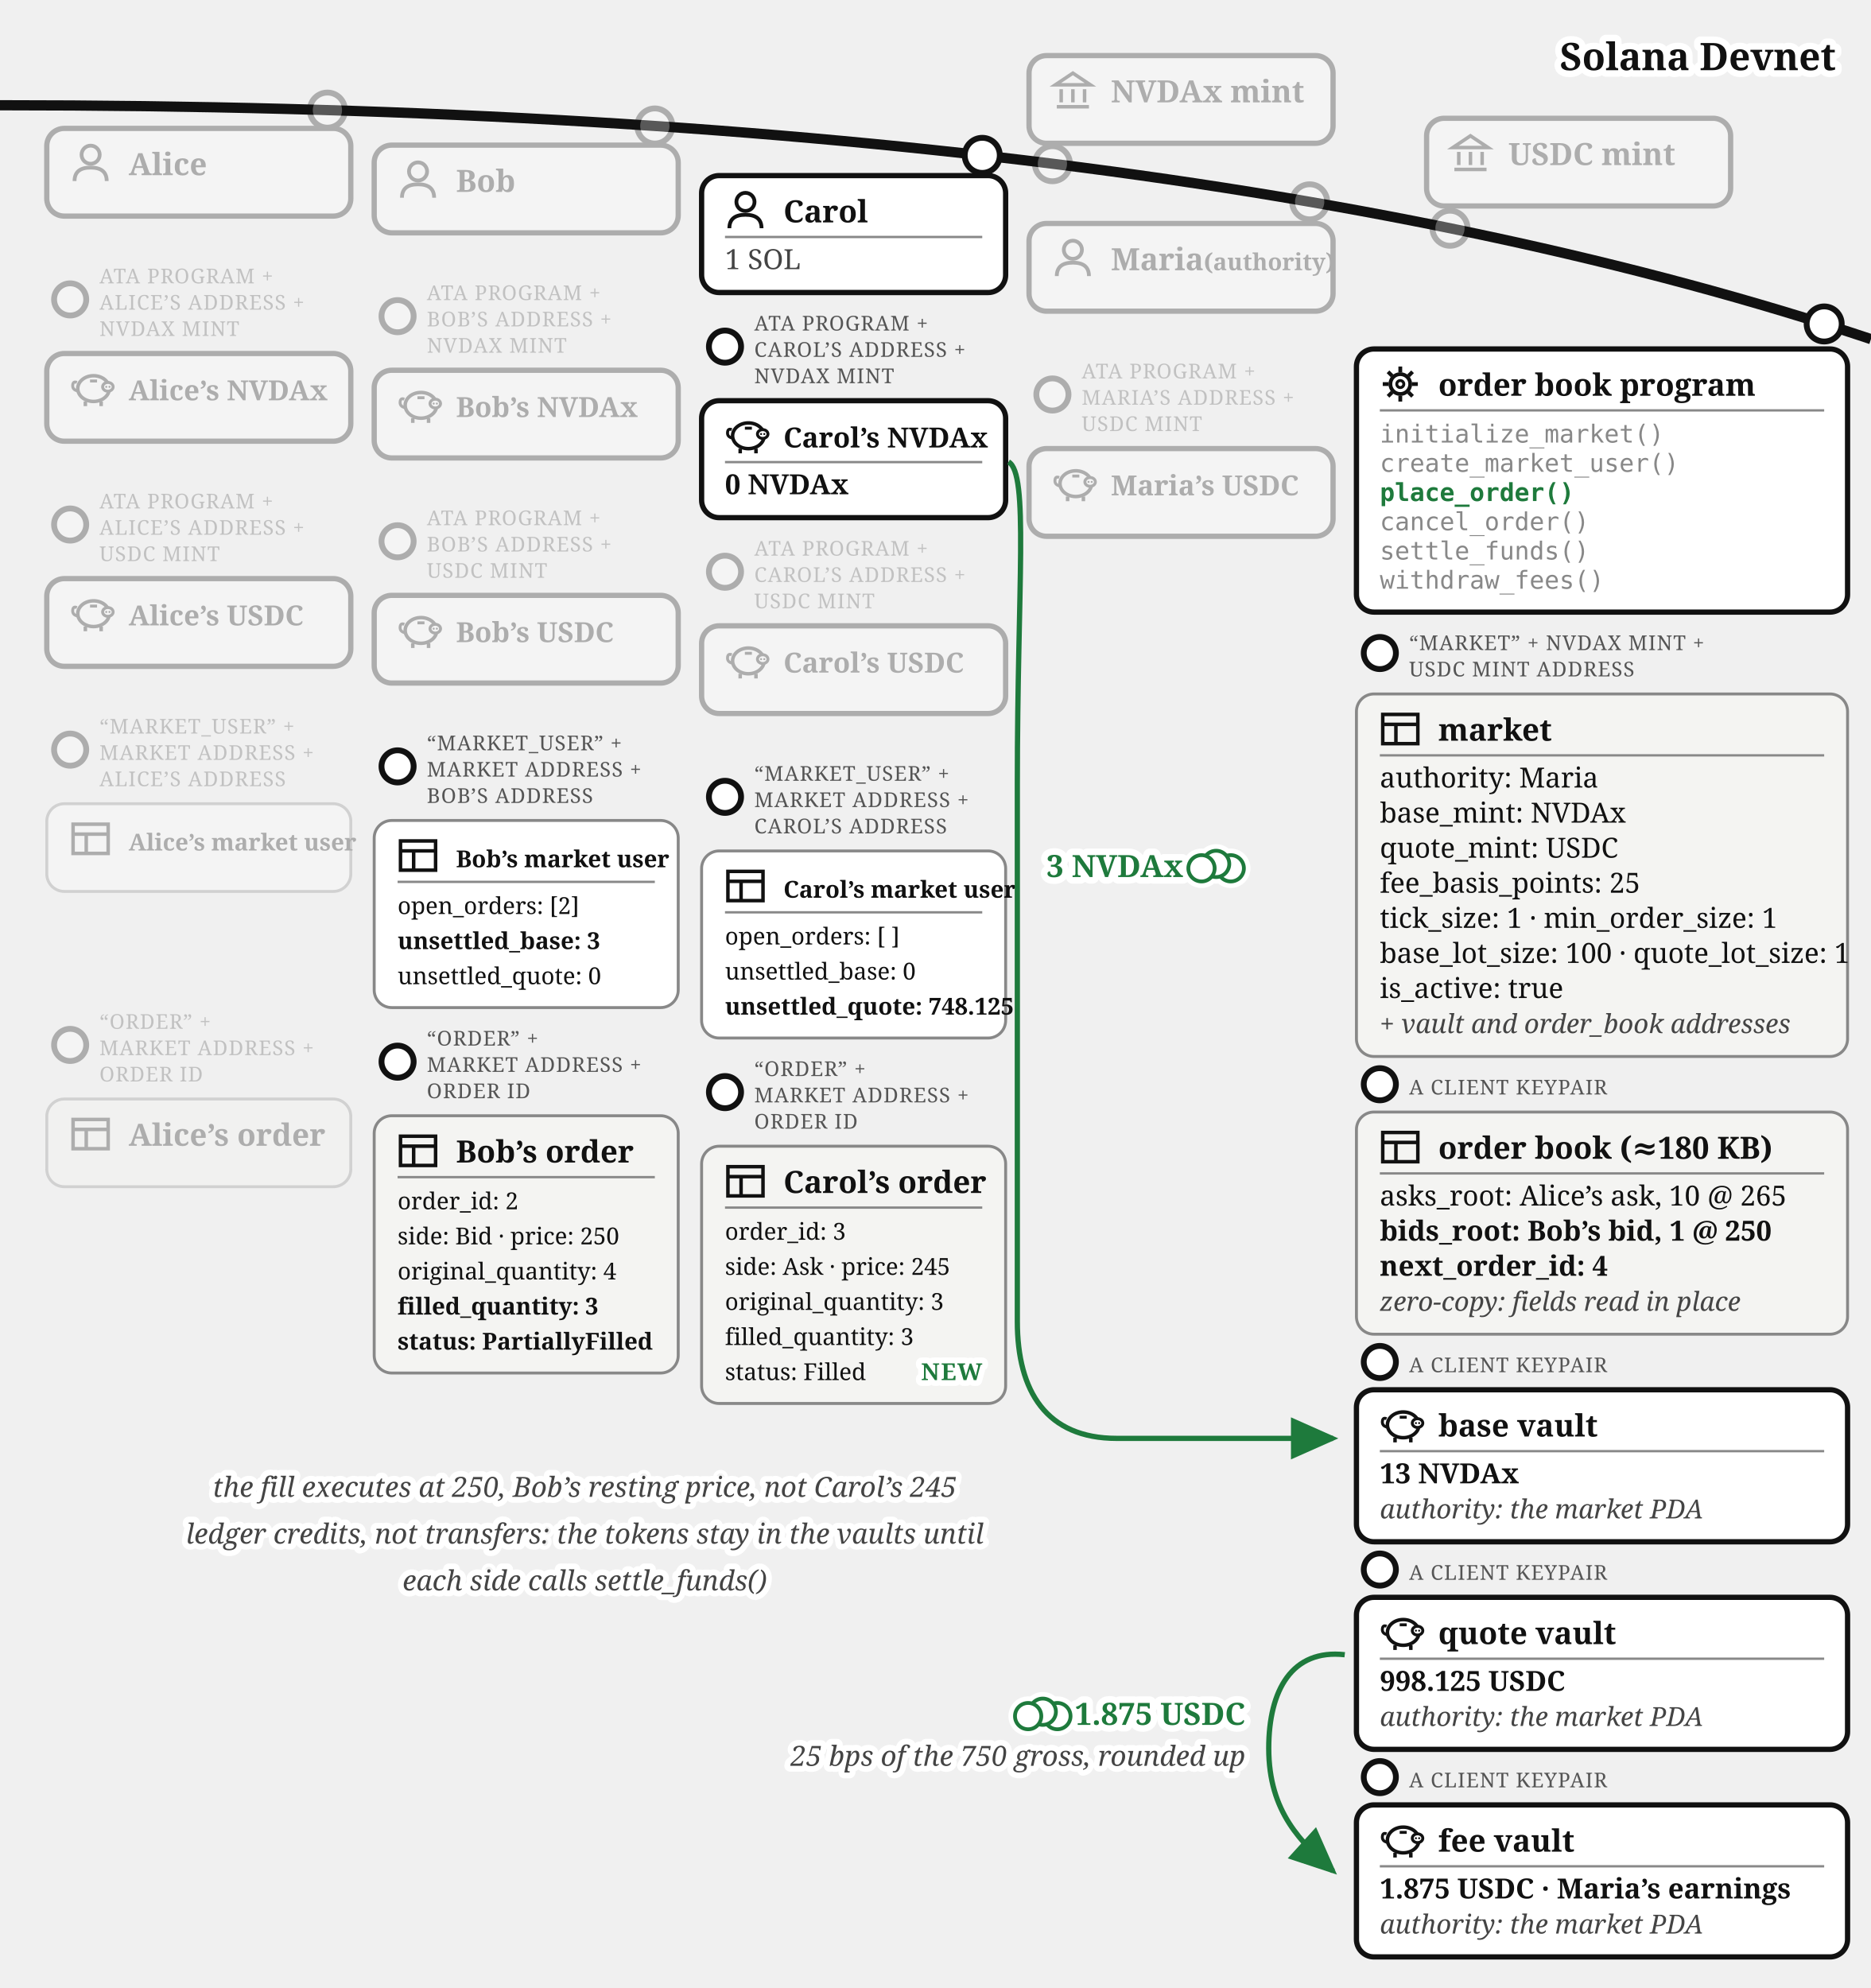
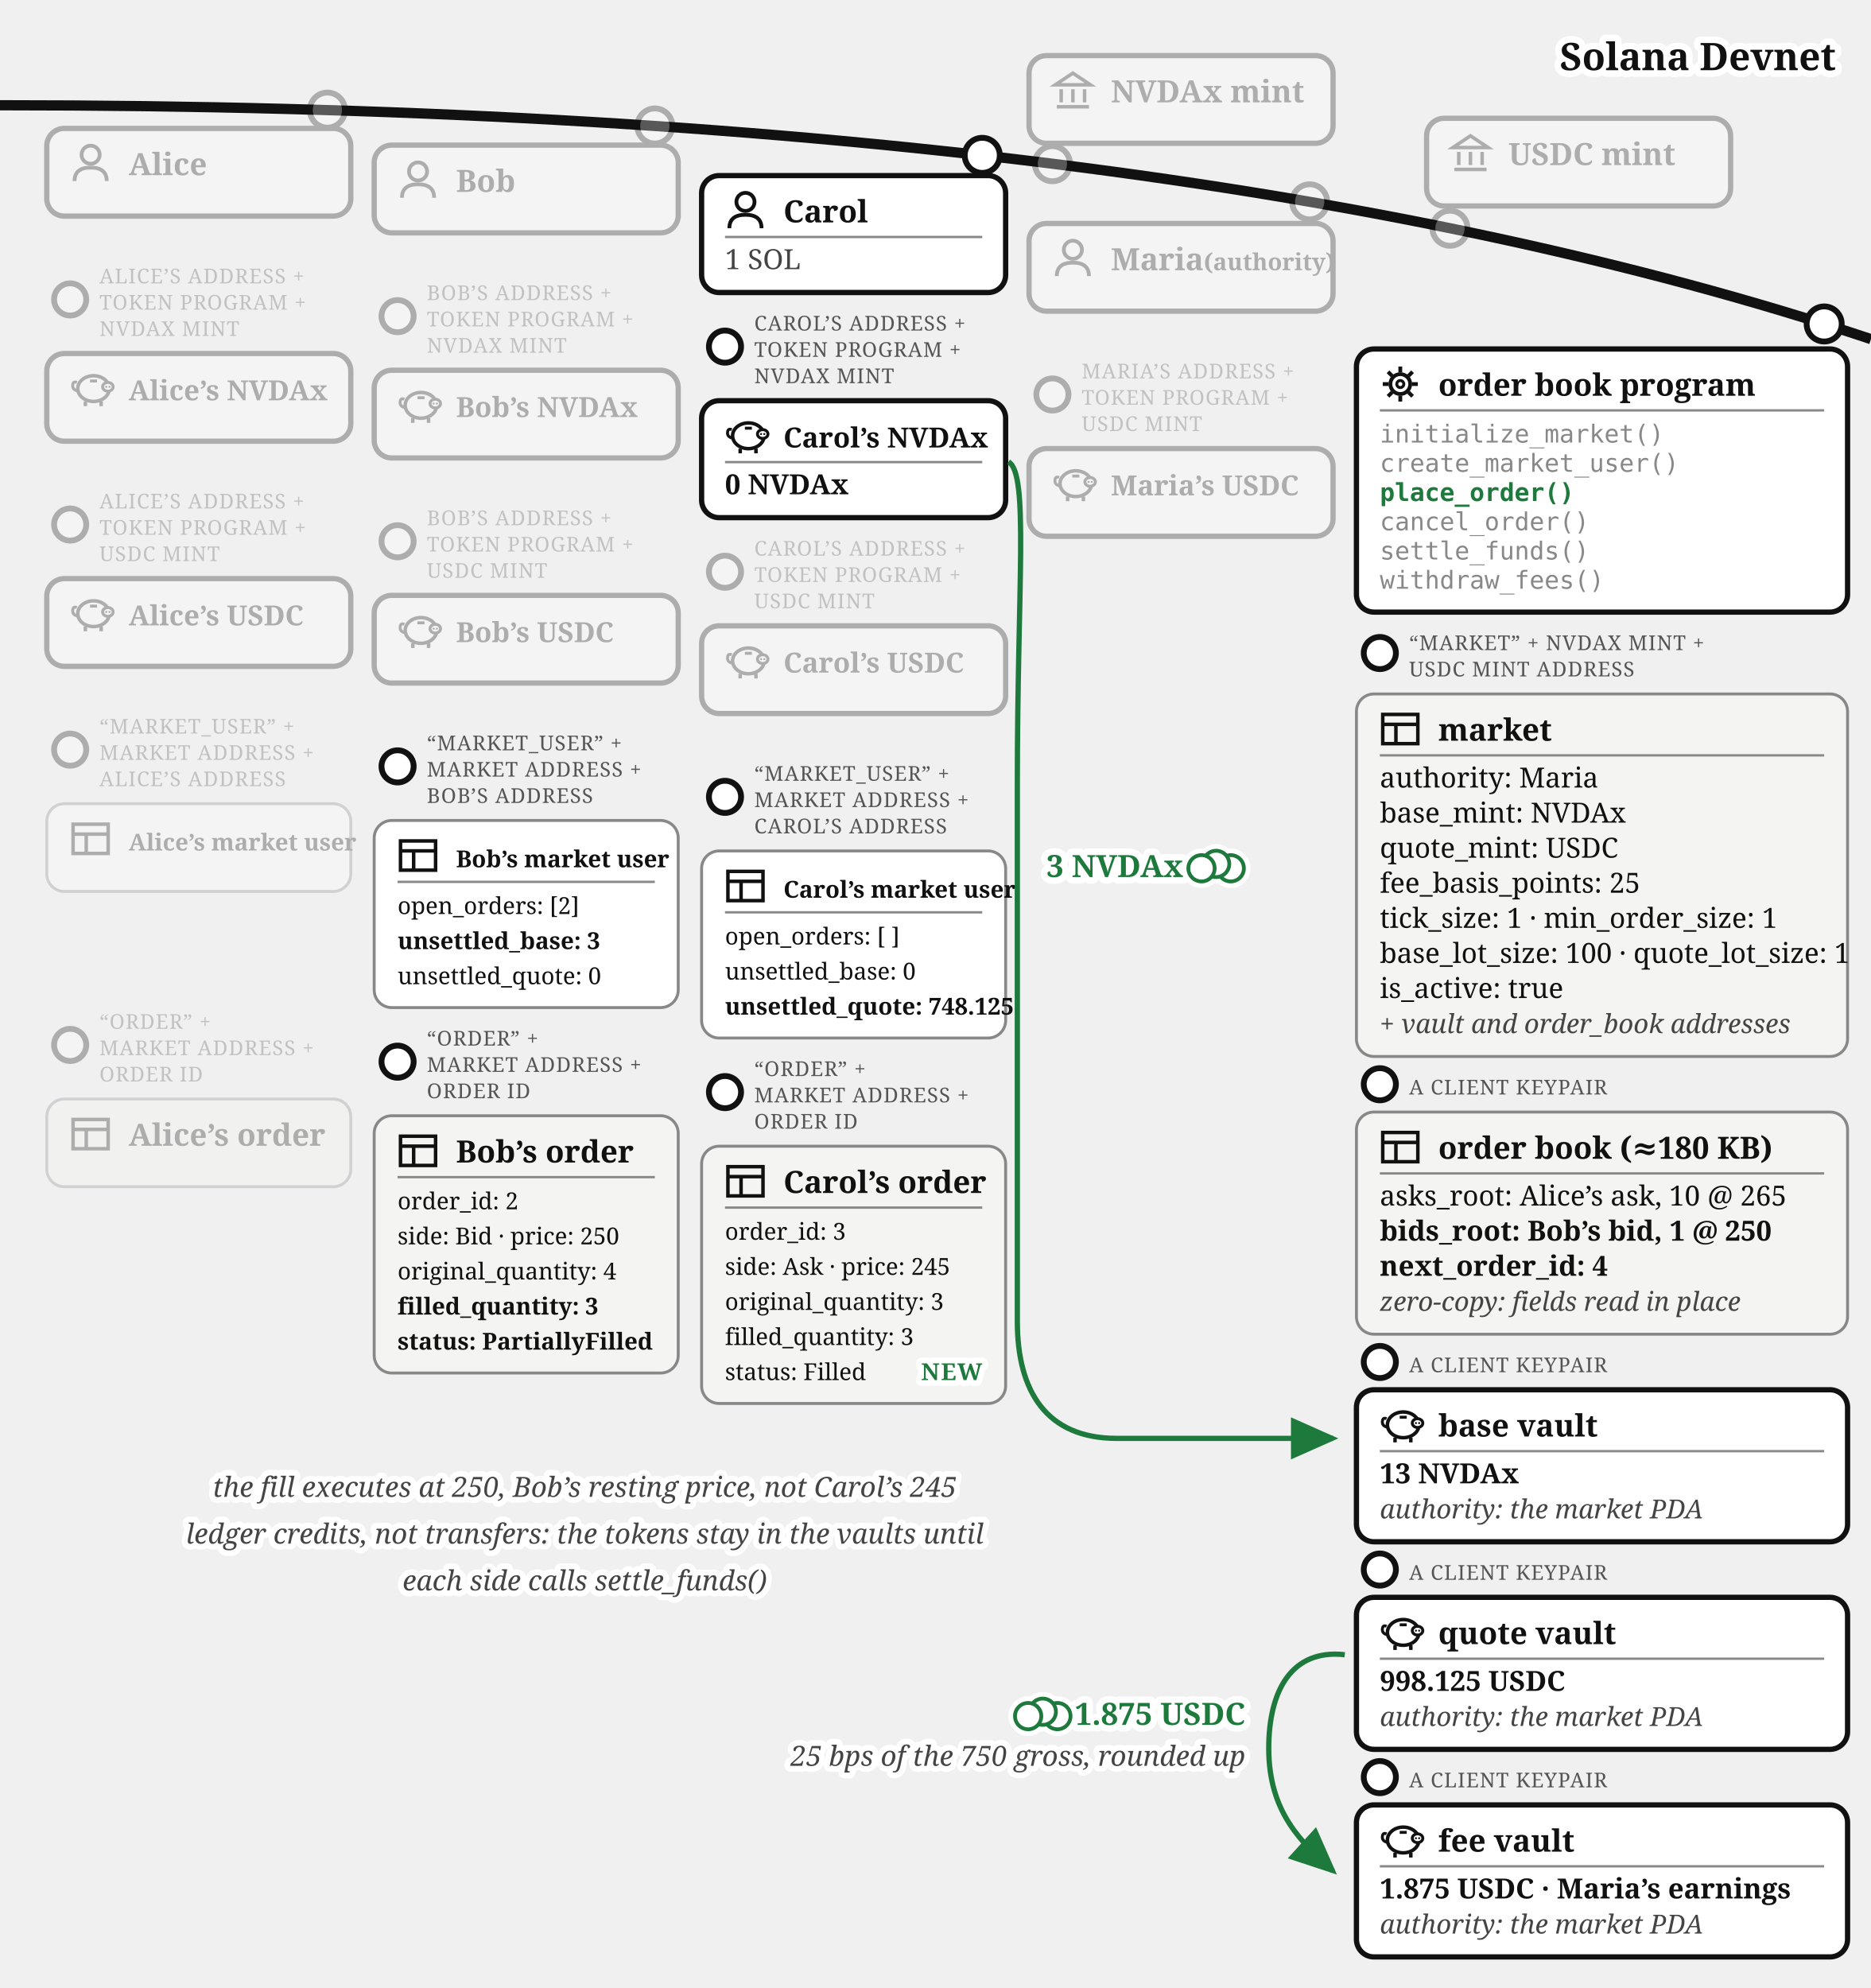
<svg xmlns="http://www.w3.org/2000/svg" viewBox="0 0 640 680" font-family="Georgia, serif" fill="#111">
  <defs>
    <marker id="order-book-match-arr" markerWidth="9" markerHeight="8" refX="8" refY="4" orient="auto">
      <path d="M0,0 L9,4 L0,8 z" fill="#1e7a3c" />
    </marker>
  </defs>
  <path d="M 0,36 Q 400,36 640,116" fill="none" stroke="#111" stroke-width="3.5" />
  <text stroke="#fff" stroke-width="4.5" paint-order="stroke" stroke-linejoin="round" x="628" y="24" font-size="13" font-weight="bold" text-anchor="end">Solana Devnet</text>
  <g opacity="0.3">
    <circle cx="360" cy="56" r="6" fill="#fff" stroke="#111" stroke-width="2" />
    <rect x="352" y="19.015" width="104" height="30" rx="6" fill="#fff" stroke="#111" stroke-width="1.8" />
    <g transform="translate(360,24.0155)" stroke="#111" stroke-width="1.2" fill="none">
      <path d="M 1,5 L 7,1 L 13,5 Z" />
      <line x1="3" y1="6.5" x2="3" y2="11" />
      <line x1="7" y1="6.5" x2="7" y2="11" />
      <line x1="11" y1="6.5" x2="11" y2="11" />
      <line x1="1.5" y1="12.5" x2="12.5" y2="12.5" />
    </g>
    <text x="380" y="35.016" font-size="10.5" font-weight="bold">NVDAx mint</text>
  </g>
  <g opacity="0.3">
    <circle cx="496" cy="78.07" r="6" fill="#fff" stroke="#111" stroke-width="2" />
    <rect x="488" y="40.458" width="104" height="30" rx="6" fill="#fff" stroke="#111" stroke-width="1.8" />
    <g transform="translate(496,45.4582)" stroke="#111" stroke-width="1.2" fill="none">
      <path d="M 1,5 L 7,1 L 13,5 Z" />
      <line x1="3" y1="6.5" x2="3" y2="11" />
      <line x1="7" y1="6.5" x2="7" y2="11" />
      <line x1="11" y1="6.5" x2="11" y2="11" />
      <line x1="1.5" y1="12.5" x2="12.5" y2="12.5" />
    </g>
    <text x="516" y="56.458" font-size="10.5" font-weight="bold">USDC mint</text>
  </g>
  <g opacity="0.3">
    <circle cx="112" cy="37.663" r="6" fill="#fff" stroke="#111" stroke-width="2" />
    <rect x="16" y="43.917" width="104" height="30" rx="6" fill="#fff" stroke="#111" stroke-width="1.8" />
    <g transform="translate(24,48.9168)">
      <circle cx="7" cy="4" r="3.1" fill="none" stroke="#111" stroke-width="1.3" />
      <path d="M 1.5,13 Q 1.5,8.4 7,8.4 Q 12.5,8.4 12.5,13" fill="none" stroke="#111" stroke-width="1.3" />
    </g>
    <text x="44" y="59.917" font-size="10.5" font-weight="bold">Alice</text>
  </g>
  <g opacity="0.3">
    <circle cx="224" cy="43.091" r="6" fill="#fff" stroke="#111" stroke-width="2" />
    <rect x="128" y="49.644" width="104" height="30" rx="6" fill="#fff" stroke="#111" stroke-width="1.8" />
    <g transform="translate(136,54.6439)">
      <circle cx="7" cy="4" r="3.1" fill="none" stroke="#111" stroke-width="1.3" />
      <path d="M 1.5,13 Q 1.5,8.4 7,8.4 Q 12.5,8.4 12.5,13" fill="none" stroke="#111" stroke-width="1.3" />
    </g>
    <text x="156" y="65.644" font-size="10.5" font-weight="bold">Bob</text>
  </g>
  <g>
    <circle cx="336" cy="53.138" r="6" fill="#fff" stroke="#111" stroke-width="2" />
    <rect x="240" y="60.062" width="104" height="40" rx="6" fill="#fff" stroke="#111" stroke-width="1.8" />
    <g transform="translate(248,65.0617)">
      <circle cx="7" cy="4" r="3.1" fill="none" stroke="#111" stroke-width="1.3" />
      <path d="M 1.5,13 Q 1.5,8.4 7,8.4 Q 12.5,8.4 12.5,13" fill="none" stroke="#111" stroke-width="1.3" />
    </g>
    <text x="268" y="76.062" font-size="10.5" font-weight="bold">Carol</text>
    <line x1="248" y1="81.062" x2="336" y2="81.062" stroke="#888" stroke-width="0.8" />
    <text x="248" y="92.062" font-size="9.5" fill="#444">1 SOL</text>
  </g>
  <g opacity="0.3">
    <circle cx="448" cy="69.033" r="6" fill="#fff" stroke="#111" stroke-width="2" />
    <rect x="352" y="76.436" width="104" height="30" rx="6" fill="#fff" stroke="#111" stroke-width="1.8" />
    <g transform="translate(360,81.4364)">
      <circle cx="7" cy="4" r="3.1" fill="none" stroke="#111" stroke-width="1.3" />
      <path d="M 1.5,13 Q 1.5,8.4 7,8.4 Q 12.5,8.4 12.5,13" fill="none" stroke="#111" stroke-width="1.3" />
    </g>
    <text x="380" y="92.436" font-size="10.5" font-weight="bold">Maria<tspan font-size="8"> (authority)</tspan>
    </text>
  </g>
  <g opacity="0.3">
    <circle cx="24" cy="102.417" r="5.5" fill="#fff" stroke="#111" stroke-width="2" />
-     <text x="34" y="96.917" font-size="7" letter-spacing="0.3" fill="#555">ATA PROGRAM +</text>
-     <text x="34" y="105.917" font-size="7" letter-spacing="0.3" fill="#555">ALICE’S ADDRESS +</text>
+     <text x="34" y="96.917" font-size="7" letter-spacing="0.3" fill="#555">ALICE’S ADDRESS +</text>
+     <text x="34" y="105.917" font-size="7" letter-spacing="0.3" fill="#555">TOKEN PROGRAM +</text>
    <text x="34" y="114.917" font-size="7" letter-spacing="0.3" fill="#555">NVDAX MINT</text>
    <rect x="16" y="120.917" width="104" height="30" rx="6" fill="#fff" stroke="#111" stroke-width="1.8" />
    <g transform="translate(24,125.917)">
      <path d="M 2.6,7.8 Q 0.6,7.4 0.9,5.6 Q 1.1,4.4 2.3,4.9" fill="none" stroke="#111" stroke-width="1" />
      <ellipse cx="8" cy="7" rx="5.4" ry="4.4" fill="none" stroke="#111" stroke-width="1.2" />
      <ellipse cx="12.9" cy="6.4" rx="1.8" ry="1.5" fill="#fff" stroke="#111" stroke-width="1" />
      <circle cx="12.35" cy="6.4" r="0.35" fill="#111" />
      <circle cx="13.45" cy="6.4" r="0.35" fill="#111" />
      <line x1="5.2" y1="11.4" x2="5.2" y2="13" stroke="#111" stroke-width="1.2" />
      <line x1="10.6" y1="11.4" x2="10.6" y2="13" stroke="#111" stroke-width="1.2" />
      <line x1="6.8" y1="4.4" x2="9.2" y2="4.4" stroke="#111" stroke-width="1" />
    </g>
    <text x="44" y="136.917" font-size="9.5" font-weight="bold">Alice’s NVDAx</text>
  </g>
  <g opacity="0.3">
    <circle cx="136" cy="108.144" r="5.5" fill="#fff" stroke="#111" stroke-width="2" />
-     <text x="146" y="102.644" font-size="7" letter-spacing="0.3" fill="#555">ATA PROGRAM +</text>
-     <text x="146" y="111.644" font-size="7" letter-spacing="0.3" fill="#555">BOB’S ADDRESS +</text>
+     <text x="146" y="102.644" font-size="7" letter-spacing="0.3" fill="#555">BOB’S ADDRESS +</text>
+     <text x="146" y="111.644" font-size="7" letter-spacing="0.3" fill="#555">TOKEN PROGRAM +</text>
    <text x="146" y="120.644" font-size="7" letter-spacing="0.3" fill="#555">NVDAX MINT</text>
    <rect x="128" y="126.644" width="104" height="30" rx="6" fill="#fff" stroke="#111" stroke-width="1.8" />
    <g transform="translate(136,131.644)">
      <path d="M 2.6,7.8 Q 0.6,7.4 0.9,5.6 Q 1.1,4.4 2.3,4.9" fill="none" stroke="#111" stroke-width="1" />
      <ellipse cx="8" cy="7" rx="5.4" ry="4.4" fill="none" stroke="#111" stroke-width="1.2" />
      <ellipse cx="12.9" cy="6.4" rx="1.8" ry="1.5" fill="#fff" stroke="#111" stroke-width="1" />
      <circle cx="12.35" cy="6.4" r="0.35" fill="#111" />
      <circle cx="13.45" cy="6.4" r="0.35" fill="#111" />
      <line x1="5.2" y1="11.4" x2="5.2" y2="13" stroke="#111" stroke-width="1.2" />
      <line x1="10.6" y1="11.4" x2="10.6" y2="13" stroke="#111" stroke-width="1.2" />
      <line x1="6.8" y1="4.4" x2="9.2" y2="4.4" stroke="#111" stroke-width="1" />
    </g>
    <text x="156" y="142.644" font-size="9.5" font-weight="bold">Bob’s NVDAx</text>
  </g>
  <g>
    <circle cx="248" cy="118.562" r="5.5" fill="#fff" stroke="#111" stroke-width="2" />
-     <text x="258" y="113.062" font-size="7" letter-spacing="0.3" fill="#555">ATA PROGRAM +</text>
-     <text x="258" y="122.062" font-size="7" letter-spacing="0.3" fill="#555">CAROL’S ADDRESS +</text>
+     <text x="258" y="113.062" font-size="7" letter-spacing="0.3" fill="#555">CAROL’S ADDRESS +</text>
+     <text x="258" y="122.062" font-size="7" letter-spacing="0.3" fill="#555">TOKEN PROGRAM +</text>
    <text x="258" y="131.062" font-size="7" letter-spacing="0.3" fill="#555">NVDAX MINT</text>
    <rect x="240" y="137.062" width="104" height="40" rx="6" fill="#fff" stroke="#111" stroke-width="1.8" />
    <g transform="translate(248,142.062)">
      <path d="M 2.6,7.8 Q 0.6,7.4 0.9,5.6 Q 1.1,4.4 2.3,4.9" fill="none" stroke="#111" stroke-width="1" />
      <ellipse cx="8" cy="7" rx="5.4" ry="4.4" fill="none" stroke="#111" stroke-width="1.2" />
      <ellipse cx="12.9" cy="6.4" rx="1.8" ry="1.5" fill="#fff" stroke="#111" stroke-width="1" />
      <circle cx="12.35" cy="6.4" r="0.35" fill="#111" />
      <circle cx="13.45" cy="6.4" r="0.35" fill="#111" />
      <line x1="5.2" y1="11.4" x2="5.2" y2="13" stroke="#111" stroke-width="1.2" />
      <line x1="10.6" y1="11.4" x2="10.6" y2="13" stroke="#111" stroke-width="1.2" />
      <line x1="6.8" y1="4.4" x2="9.2" y2="4.4" stroke="#111" stroke-width="1" />
    </g>
    <text x="268" y="153.062" font-size="9.5" font-weight="bold">Carol’s NVDAx</text>
    <line x1="248" y1="158.062" x2="336" y2="158.062" stroke="#888" stroke-width="0.8" />
    <text x="248" y="169.062" font-size="9.5" font-weight="bold">0 NVDAx</text>
  </g>
  <g opacity="0.3">
    <circle cx="24" cy="179.417" r="5.5" fill="#fff" stroke="#111" stroke-width="2" />
-     <text x="34" y="173.917" font-size="7" letter-spacing="0.3" fill="#555">ATA PROGRAM +</text>
-     <text x="34" y="182.917" font-size="7" letter-spacing="0.3" fill="#555">ALICE’S ADDRESS +</text>
+     <text x="34" y="173.917" font-size="7" letter-spacing="0.3" fill="#555">ALICE’S ADDRESS +</text>
+     <text x="34" y="182.917" font-size="7" letter-spacing="0.3" fill="#555">TOKEN PROGRAM +</text>
    <text x="34" y="191.917" font-size="7" letter-spacing="0.3" fill="#555">USDC MINT</text>
    <rect x="16" y="197.917" width="104" height="30" rx="6" fill="#fff" stroke="#111" stroke-width="1.8" />
    <g transform="translate(24,202.917)">
      <path d="M 2.6,7.8 Q 0.6,7.4 0.9,5.6 Q 1.1,4.4 2.3,4.9" fill="none" stroke="#111" stroke-width="1" />
      <ellipse cx="8" cy="7" rx="5.4" ry="4.4" fill="none" stroke="#111" stroke-width="1.2" />
      <ellipse cx="12.9" cy="6.4" rx="1.8" ry="1.5" fill="#fff" stroke="#111" stroke-width="1" />
      <circle cx="12.35" cy="6.4" r="0.35" fill="#111" />
      <circle cx="13.45" cy="6.4" r="0.35" fill="#111" />
      <line x1="5.2" y1="11.4" x2="5.2" y2="13" stroke="#111" stroke-width="1.2" />
      <line x1="10.6" y1="11.4" x2="10.6" y2="13" stroke="#111" stroke-width="1.2" />
      <line x1="6.8" y1="4.4" x2="9.2" y2="4.4" stroke="#111" stroke-width="1" />
    </g>
    <text x="44" y="213.917" font-size="9.5" font-weight="bold">Alice’s USDC</text>
  </g>
  <g opacity="0.3">
    <circle cx="136" cy="185.144" r="5.5" fill="#fff" stroke="#111" stroke-width="2" />
-     <text x="146" y="179.644" font-size="7" letter-spacing="0.3" fill="#555">ATA PROGRAM +</text>
-     <text x="146" y="188.644" font-size="7" letter-spacing="0.3" fill="#555">BOB’S ADDRESS +</text>
+     <text x="146" y="179.644" font-size="7" letter-spacing="0.3" fill="#555">BOB’S ADDRESS +</text>
+     <text x="146" y="188.644" font-size="7" letter-spacing="0.3" fill="#555">TOKEN PROGRAM +</text>
    <text x="146" y="197.644" font-size="7" letter-spacing="0.3" fill="#555">USDC MINT</text>
    <rect x="128" y="203.644" width="104" height="30" rx="6" fill="#fff" stroke="#111" stroke-width="1.8" />
    <g transform="translate(136,208.644)">
      <path d="M 2.6,7.8 Q 0.6,7.4 0.9,5.6 Q 1.1,4.4 2.3,4.9" fill="none" stroke="#111" stroke-width="1" />
      <ellipse cx="8" cy="7" rx="5.4" ry="4.4" fill="none" stroke="#111" stroke-width="1.2" />
      <ellipse cx="12.9" cy="6.4" rx="1.8" ry="1.5" fill="#fff" stroke="#111" stroke-width="1" />
      <circle cx="12.35" cy="6.4" r="0.35" fill="#111" />
      <circle cx="13.45" cy="6.4" r="0.35" fill="#111" />
      <line x1="5.2" y1="11.4" x2="5.2" y2="13" stroke="#111" stroke-width="1.2" />
      <line x1="10.6" y1="11.4" x2="10.6" y2="13" stroke="#111" stroke-width="1.2" />
      <line x1="6.8" y1="4.4" x2="9.2" y2="4.4" stroke="#111" stroke-width="1" />
    </g>
    <text x="156" y="219.644" font-size="9.5" font-weight="bold">Bob’s USDC</text>
  </g>
  <g opacity="0.3">
    <circle cx="248" cy="195.562" r="5.5" fill="#fff" stroke="#111" stroke-width="2" />
-     <text x="258" y="190.062" font-size="7" letter-spacing="0.3" fill="#555">ATA PROGRAM +</text>
-     <text x="258" y="199.062" font-size="7" letter-spacing="0.3" fill="#555">CAROL’S ADDRESS +</text>
+     <text x="258" y="190.062" font-size="7" letter-spacing="0.3" fill="#555">CAROL’S ADDRESS +</text>
+     <text x="258" y="199.062" font-size="7" letter-spacing="0.3" fill="#555">TOKEN PROGRAM +</text>
    <text x="258" y="208.062" font-size="7" letter-spacing="0.3" fill="#555">USDC MINT</text>
    <rect x="240" y="214.062" width="104" height="30" rx="6" fill="#fff" stroke="#111" stroke-width="1.8" />
    <g transform="translate(248,219.062)">
      <path d="M 2.6,7.8 Q 0.6,7.4 0.9,5.6 Q 1.1,4.4 2.3,4.9" fill="none" stroke="#111" stroke-width="1" />
      <ellipse cx="8" cy="7" rx="5.4" ry="4.4" fill="none" stroke="#111" stroke-width="1.2" />
      <ellipse cx="12.9" cy="6.4" rx="1.8" ry="1.5" fill="#fff" stroke="#111" stroke-width="1" />
      <circle cx="12.35" cy="6.4" r="0.35" fill="#111" />
      <circle cx="13.45" cy="6.4" r="0.35" fill="#111" />
      <line x1="5.2" y1="11.4" x2="5.2" y2="13" stroke="#111" stroke-width="1.2" />
      <line x1="10.6" y1="11.4" x2="10.6" y2="13" stroke="#111" stroke-width="1.2" />
      <line x1="6.8" y1="4.4" x2="9.2" y2="4.4" stroke="#111" stroke-width="1" />
    </g>
    <text x="268" y="230.062" font-size="9.5" font-weight="bold">Carol’s USDC</text>
  </g>
  <g opacity="0.3">
    <circle cx="360" cy="134.936" r="5.5" fill="#fff" stroke="#111" stroke-width="2" />
-     <text x="370" y="129.436" font-size="7" letter-spacing="0.3" fill="#555">ATA PROGRAM +</text>
-     <text x="370" y="138.436" font-size="7" letter-spacing="0.3" fill="#555">MARIA’S ADDRESS +</text>
+     <text x="370" y="129.436" font-size="7" letter-spacing="0.3" fill="#555">MARIA’S ADDRESS +</text>
+     <text x="370" y="138.436" font-size="7" letter-spacing="0.3" fill="#555">TOKEN PROGRAM +</text>
    <text x="370" y="147.436" font-size="7" letter-spacing="0.3" fill="#555">USDC MINT</text>
    <rect x="352" y="153.436" width="104" height="30" rx="6" fill="#fff" stroke="#111" stroke-width="1.8" />
    <g transform="translate(360,158.436)">
      <path d="M 2.6,7.8 Q 0.6,7.4 0.9,5.6 Q 1.1,4.4 2.3,4.9" fill="none" stroke="#111" stroke-width="1" />
      <ellipse cx="8" cy="7" rx="5.4" ry="4.4" fill="none" stroke="#111" stroke-width="1.2" />
      <ellipse cx="12.9" cy="6.4" rx="1.8" ry="1.5" fill="#fff" stroke="#111" stroke-width="1" />
      <circle cx="12.35" cy="6.4" r="0.35" fill="#111" />
      <circle cx="13.45" cy="6.4" r="0.35" fill="#111" />
      <line x1="5.2" y1="11.4" x2="5.2" y2="13" stroke="#111" stroke-width="1.2" />
      <line x1="10.6" y1="11.4" x2="10.6" y2="13" stroke="#111" stroke-width="1.2" />
      <line x1="6.8" y1="4.4" x2="9.2" y2="4.4" stroke="#111" stroke-width="1" />
    </g>
    <text x="380" y="169.436" font-size="9.5" font-weight="bold">Maria’s USDC</text>
  </g>
  <g opacity="0.3">
    <circle cx="24" cy="256.417" r="5.5" fill="#fff" stroke="#111" stroke-width="2" />
    <text x="34" y="250.917" font-size="7" letter-spacing="0.3" fill="#555">“MARKET_USER” +</text>
    <text x="34" y="259.917" font-size="7" letter-spacing="0.3" fill="#555">MARKET ADDRESS +</text>
    <text x="34" y="268.917" font-size="7" letter-spacing="0.3" fill="#555">ALICE’S ADDRESS</text>
    <rect x="16" y="274.917" width="104" height="30" rx="6" fill="#fff" stroke="#888" />
    <g transform="translate(24,279.917)" stroke="#111" stroke-width="1.2" fill="none">
      <rect x="1" y="2" width="12" height="10" />
      <line x1="1" y1="5.4" x2="13" y2="5.4" />
      <line x1="5.5" y1="5.4" x2="5.5" y2="12" />
    </g>
    <text x="44" y="290.917" font-size="8" font-weight="bold">Alice’s market user</text>
  </g>
  <g>
    <circle cx="136" cy="262.144" r="5.5" fill="#fff" stroke="#111" stroke-width="2" />
    <text x="146" y="256.644" font-size="7" letter-spacing="0.3" fill="#555">“MARKET_USER” +</text>
    <text x="146" y="265.644" font-size="7" letter-spacing="0.3" fill="#555">MARKET ADDRESS +</text>
    <text x="146" y="274.644" font-size="7" letter-spacing="0.3" fill="#555">BOB’S ADDRESS</text>
    <rect x="128" y="280.644" width="104" height="64" rx="6" fill="#fff" stroke="#888" />
    <g transform="translate(136,285.644)" stroke="#111" stroke-width="1.2" fill="none">
      <rect x="1" y="2" width="12" height="10" />
      <line x1="1" y1="5.4" x2="13" y2="5.4" />
      <line x1="5.5" y1="5.4" x2="5.5" y2="12" />
    </g>
    <text x="156" y="296.644" font-size="8" font-weight="bold">Bob’s market user</text>
    <line x1="136" y1="301.644" x2="224" y2="301.644" stroke="#888" stroke-width="0.8" />
    <text x="136" y="312.644" font-size="8">open_orders: [2]</text>
    <text x="136" y="324.644" font-size="8" font-weight="bold">unsettled_base: 3</text>
    <text x="136" y="336.644" font-size="8">unsettled_quote: 0</text>
  </g>
  <g>
    <circle cx="248" cy="272.562" r="5.5" fill="#fff" stroke="#111" stroke-width="2" />
    <text x="258" y="267.062" font-size="7" letter-spacing="0.3" fill="#555">“MARKET_USER” +</text>
    <text x="258" y="276.062" font-size="7" letter-spacing="0.3" fill="#555">MARKET ADDRESS +</text>
    <text x="258" y="285.062" font-size="7" letter-spacing="0.3" fill="#555">CAROL’S ADDRESS</text>
    <rect x="240" y="291.062" width="104" height="64" rx="6" fill="#fff" stroke="#888" />
    <g transform="translate(248,296.062)" stroke="#111" stroke-width="1.2" fill="none">
      <rect x="1" y="2" width="12" height="10" />
      <line x1="1" y1="5.4" x2="13" y2="5.4" />
      <line x1="5.5" y1="5.4" x2="5.5" y2="12" />
    </g>
    <text x="268" y="307.062" font-size="8" font-weight="bold">Carol’s market user</text>
    <line x1="248" y1="312.062" x2="336" y2="312.062" stroke="#888" stroke-width="0.8" />
    <text x="248" y="323.062" font-size="8">open_orders: [ ]</text>
    <text x="248" y="335.062" font-size="8">unsettled_base: 0</text>
    <text x="248" y="347.062" font-size="8" font-weight="bold">unsettled_quote: 748.125</text>
  </g>
  <g opacity="0.3">
    <circle cx="24" cy="357.417" r="5.5" fill="#fff" stroke="#111" stroke-width="2" />
    <text x="34" y="351.917" font-size="7" letter-spacing="0.3" fill="#555">“ORDER” +</text>
    <text x="34" y="360.917" font-size="7" letter-spacing="0.3" fill="#555">MARKET ADDRESS +</text>
    <text x="34" y="369.917" font-size="7" letter-spacing="0.3" fill="#555">ORDER ID</text>
    <rect x="16" y="375.917" width="104" height="30" rx="6" fill="#f4f4f2" stroke="#888" />
    <g transform="translate(24,380.917)" stroke="#111" stroke-width="1.2" fill="none">
      <rect x="1" y="2" width="12" height="10" />
      <line x1="1" y1="5.4" x2="13" y2="5.4" />
      <line x1="5.5" y1="5.4" x2="5.5" y2="12" />
    </g>
    <text x="44" y="391.917" font-size="10.5" font-weight="bold">Alice’s order</text>
  </g>
  <g>
    <circle cx="136" cy="363.144" r="5.5" fill="#fff" stroke="#111" stroke-width="2" />
    <text x="146" y="357.644" font-size="7" letter-spacing="0.3" fill="#555">“ORDER” +</text>
    <text x="146" y="366.644" font-size="7" letter-spacing="0.3" fill="#555">MARKET ADDRESS +</text>
    <text x="146" y="375.644" font-size="7" letter-spacing="0.3" fill="#555">ORDER ID</text>
    <rect x="128" y="381.644" width="104" height="88" rx="6" fill="#f4f4f2" stroke="#888" />
    <g transform="translate(136,386.644)" stroke="#111" stroke-width="1.2" fill="none">
      <rect x="1" y="2" width="12" height="10" />
      <line x1="1" y1="5.4" x2="13" y2="5.4" />
      <line x1="5.5" y1="5.4" x2="5.5" y2="12" />
    </g>
    <text x="156" y="397.644" font-size="10.5" font-weight="bold">Bob’s order</text>
    <line x1="136" y1="402.644" x2="224" y2="402.644" stroke="#888" stroke-width="0.8" />
    <text x="136" y="413.644" font-size="8">order_id: 2</text>
    <text x="136" y="425.644" font-size="8">side: Bid · price: 250</text>
    <text x="136" y="437.644" font-size="8">original_quantity: 4</text>
    <text x="136" y="449.644" font-size="8" font-weight="bold">filled_quantity: 3</text>
    <text x="136" y="461.644" font-size="8" font-weight="bold">status: PartiallyFilled</text>
  </g>
  <g>
    <circle cx="248" cy="373.562" r="5.5" fill="#fff" stroke="#111" stroke-width="2" />
    <text x="258" y="368.062" font-size="7" letter-spacing="0.3" fill="#555">“ORDER” +</text>
    <text x="258" y="377.062" font-size="7" letter-spacing="0.3" fill="#555">MARKET ADDRESS +</text>
    <text x="258" y="386.062" font-size="7" letter-spacing="0.3" fill="#555">ORDER ID</text>
    <rect x="240" y="392.062" width="104" height="88" rx="6" fill="#f4f4f2" stroke="#888" />
    <g transform="translate(248,397.062)" stroke="#111" stroke-width="1.2" fill="none">
      <rect x="1" y="2" width="12" height="10" />
      <line x1="1" y1="5.4" x2="13" y2="5.4" />
      <line x1="5.5" y1="5.4" x2="5.5" y2="12" />
    </g>
    <text x="268" y="408.062" font-size="10.5" font-weight="bold">Carol’s order</text>
    <line x1="248" y1="413.062" x2="336" y2="413.062" stroke="#888" stroke-width="0.8" />
    <text x="248" y="424.062" font-size="8">order_id: 3</text>
    <text x="248" y="436.062" font-size="8">side: Ask · price: 245</text>
    <text x="248" y="448.062" font-size="8">original_quantity: 3</text>
    <text x="248" y="460.062" font-size="8">filled_quantity: 3</text>
    <text x="248" y="472.062" font-size="8">status: Filled</text>
    <text stroke="#fff" stroke-width="4" paint-order="stroke" stroke-linejoin="round" x="336" y="472.062" font-size="8" font-weight="bold" letter-spacing="0.5" fill="#1e7a3c" text-anchor="end">NEW</text>
  </g>
  <g>
    <circle cx="624" cy="110.812" r="6" fill="#fff" stroke="#111" stroke-width="2" />
    <rect x="464" y="119.37" width="168" height="90" rx="6" fill="#fff" stroke="#111" stroke-width="1.8" />
    <g transform="translate(472,124.37)">
      <circle cx="7" cy="7" r="3.4" fill="none" stroke="#111" stroke-width="1.3" />
      <circle cx="7" cy="7" r="1.2" fill="none" stroke="#111" stroke-width="1" />
      <g stroke="#111" stroke-width="1.3">
        <line x1="7" y1="1" x2="7" y2="3" />
        <line x1="7" y1="11" x2="7" y2="13" />
        <line x1="1" y1="7" x2="3" y2="7" />
        <line x1="11" y1="7" x2="13" y2="7" />
        <line x1="2.8" y1="2.8" x2="4.2" y2="4.2" />
        <line x1="9.8" y1="9.8" x2="11.2" y2="11.2" />
        <line x1="11.2" y1="2.8" x2="9.8" y2="4.2" />
        <line x1="2.8" y1="11.2" x2="4.2" y2="9.8" />
      </g>
    </g>
    <text x="492" y="135.37" font-size="10.5" font-weight="bold">order book program</text>
    <line x1="472" y1="140.37" x2="624" y2="140.37" stroke="#888" stroke-width="0.8" />
    <text x="472" y="151.37" font-size="8.5" font-family="Menlo, monospace" fill="#888">initialize_market()</text>
    <text x="472" y="161.37" font-size="8.5" font-family="Menlo, monospace" fill="#888">create_market_user()</text>
    <text x="472" y="171.37" font-size="8.5" font-family="Menlo, monospace" font-weight="bold" fill="#1e7a3c">place_order()</text>
    <text x="472" y="181.37" font-size="8.5" font-family="Menlo, monospace" fill="#888">cancel_order()</text>
    <text x="472" y="191.37" font-size="8.5" font-family="Menlo, monospace" fill="#888">settle_funds()</text>
    <text x="472" y="201.37" font-size="8.5" font-family="Menlo, monospace" fill="#888">withdraw_fees()</text>
  </g>
  <g>
    <circle cx="472" cy="223.37" r="5.5" fill="#fff" stroke="#111" stroke-width="2" />
    <text x="482" y="222.37" font-size="7" letter-spacing="0.3" fill="#555">“MARKET” + NVDAX MINT +</text>
    <text x="482" y="231.37" font-size="7" letter-spacing="0.3" fill="#555">USDC MINT ADDRESS</text>
    <rect x="464" y="237.37" width="168" height="124" rx="6" fill="#f4f4f2" stroke="#888" />
    <g transform="translate(472,242.37)" stroke="#111" stroke-width="1.2" fill="none">
      <rect x="1" y="2" width="12" height="10" />
      <line x1="1" y1="5.4" x2="13" y2="5.4" />
      <line x1="5.5" y1="5.4" x2="5.5" y2="12" />
    </g>
    <text x="492" y="253.37" font-size="10.5" font-weight="bold">market</text>
    <line x1="472" y1="258.37" x2="624" y2="258.37" stroke="#888" stroke-width="0.8" />
    <text x="472" y="269.37" font-size="9.5">authority: Maria</text>
    <text x="472" y="281.37" font-size="9.5">base_mint: NVDAx</text>
    <text x="472" y="293.37" font-size="9.5">quote_mint: USDC</text>
    <text x="472" y="305.37" font-size="9.5">fee_basis_points: 25</text>
    <text x="472" y="317.37" font-size="9.5">tick_size: 1 · min_order_size: 1</text>
    <text x="472" y="329.37" font-size="9.5">base_lot_size: 100 · quote_lot_size: 1</text>
    <text x="472" y="341.37" font-size="9.5">is_active: true</text>
    <text x="472" y="353.37" font-size="9" font-style="italic" fill="#444">+ vault and order_book addresses</text>
  </g>
  <g>
    <circle cx="472" cy="370.87" r="5.5" fill="#fff" stroke="#111" stroke-width="2" />
    <text x="482" y="374.37" font-size="7" letter-spacing="0.3" fill="#555">A CLIENT KEYPAIR</text>
    <rect x="464" y="380.37" width="168" height="76" rx="6" fill="#f4f4f2" stroke="#888" />
    <g transform="translate(472,385.37)" stroke="#111" stroke-width="1.2" fill="none">
      <rect x="1" y="2" width="12" height="10" />
      <line x1="1" y1="5.4" x2="13" y2="5.4" />
      <line x1="5.5" y1="5.4" x2="5.5" y2="12" />
    </g>
    <text x="492" y="396.37" font-size="10.5" font-weight="bold">order book (≈180 KB)</text>
    <line x1="472" y1="401.37" x2="624" y2="401.37" stroke="#888" stroke-width="0.8" />
    <text x="472" y="412.37" font-size="9.5">asks_root: Alice’s ask, 10 @ 265</text>
    <text x="472" y="424.37" font-size="9.5" font-weight="bold">bids_root: Bob’s bid, 1 @ 250</text>
    <text x="472" y="436.37" font-size="9.5" font-weight="bold">next_order_id: 4</text>
    <text x="472" y="448.37" font-size="9" font-style="italic" fill="#444">zero-copy: fields read in place</text>
  </g>
  <g>
    <circle cx="472" cy="465.87" r="5.5" fill="#fff" stroke="#111" stroke-width="2" />
    <text x="482" y="469.37" font-size="7" letter-spacing="0.3" fill="#555">A CLIENT KEYPAIR</text>
    <rect x="464" y="475.37" width="168" height="52" rx="6" fill="#fff" stroke="#111" stroke-width="1.8" />
    <g transform="translate(472,480.37)">
      <path d="M 2.6,7.8 Q 0.6,7.4 0.9,5.6 Q 1.1,4.4 2.3,4.9" fill="none" stroke="#111" stroke-width="1" />
      <ellipse cx="8" cy="7" rx="5.4" ry="4.4" fill="none" stroke="#111" stroke-width="1.2" />
      <ellipse cx="12.9" cy="6.4" rx="1.8" ry="1.5" fill="#fff" stroke="#111" stroke-width="1" />
      <circle cx="12.35" cy="6.4" r="0.35" fill="#111" />
      <circle cx="13.45" cy="6.4" r="0.35" fill="#111" />
      <line x1="5.2" y1="11.4" x2="5.2" y2="13" stroke="#111" stroke-width="1.2" />
      <line x1="10.6" y1="11.4" x2="10.6" y2="13" stroke="#111" stroke-width="1.2" />
      <line x1="6.8" y1="4.4" x2="9.2" y2="4.4" stroke="#111" stroke-width="1" />
    </g>
    <text x="492" y="491.37" font-size="10.5" font-weight="bold">base vault</text>
    <line x1="472" y1="496.37" x2="624" y2="496.37" stroke="#888" stroke-width="0.8" />
    <text x="472" y="507.37" font-size="9.5" font-weight="bold">13 NVDAx</text>
    <text x="472" y="519.37" font-size="9" font-style="italic" fill="#444">authority: the market PDA</text>
  </g>
  <g>
    <circle cx="472" cy="536.87" r="5.5" fill="#fff" stroke="#111" stroke-width="2" />
    <text x="482" y="540.37" font-size="7" letter-spacing="0.3" fill="#555">A CLIENT KEYPAIR</text>
    <rect x="464" y="546.37" width="168" height="52" rx="6" fill="#fff" stroke="#111" stroke-width="1.8" />
    <g transform="translate(472,551.37)">
      <path d="M 2.6,7.8 Q 0.6,7.4 0.9,5.6 Q 1.1,4.4 2.3,4.9" fill="none" stroke="#111" stroke-width="1" />
      <ellipse cx="8" cy="7" rx="5.4" ry="4.4" fill="none" stroke="#111" stroke-width="1.2" />
      <ellipse cx="12.9" cy="6.4" rx="1.8" ry="1.5" fill="#fff" stroke="#111" stroke-width="1" />
      <circle cx="12.35" cy="6.4" r="0.35" fill="#111" />
      <circle cx="13.45" cy="6.4" r="0.35" fill="#111" />
      <line x1="5.2" y1="11.4" x2="5.2" y2="13" stroke="#111" stroke-width="1.2" />
      <line x1="10.6" y1="11.4" x2="10.6" y2="13" stroke="#111" stroke-width="1.2" />
      <line x1="6.8" y1="4.4" x2="9.2" y2="4.4" stroke="#111" stroke-width="1" />
    </g>
    <text x="492" y="562.37" font-size="10.5" font-weight="bold">quote vault</text>
    <line x1="472" y1="567.37" x2="624" y2="567.37" stroke="#888" stroke-width="0.8" />
    <text x="472" y="578.37" font-size="9.5" font-weight="bold">998.125 USDC</text>
    <text x="472" y="590.37" font-size="9" font-style="italic" fill="#444">authority: the market PDA</text>
  </g>
  <g>
    <circle cx="472" cy="607.87" r="5.5" fill="#fff" stroke="#111" stroke-width="2" />
    <text x="482" y="611.37" font-size="7" letter-spacing="0.3" fill="#555">A CLIENT KEYPAIR</text>
    <rect x="464" y="617.37" width="168" height="52" rx="6" fill="#fff" stroke="#111" stroke-width="1.8" />
    <g transform="translate(472,622.37)">
      <path d="M 2.6,7.8 Q 0.6,7.4 0.9,5.6 Q 1.1,4.4 2.3,4.9" fill="none" stroke="#111" stroke-width="1" />
      <ellipse cx="8" cy="7" rx="5.4" ry="4.4" fill="none" stroke="#111" stroke-width="1.2" />
      <ellipse cx="12.9" cy="6.4" rx="1.8" ry="1.5" fill="#fff" stroke="#111" stroke-width="1" />
      <circle cx="12.35" cy="6.4" r="0.35" fill="#111" />
      <circle cx="13.45" cy="6.4" r="0.35" fill="#111" />
      <line x1="5.2" y1="11.4" x2="5.2" y2="13" stroke="#111" stroke-width="1.2" />
      <line x1="10.6" y1="11.4" x2="10.6" y2="13" stroke="#111" stroke-width="1.2" />
      <line x1="6.8" y1="4.4" x2="9.2" y2="4.4" stroke="#111" stroke-width="1" />
    </g>
    <text x="492" y="633.37" font-size="10.5" font-weight="bold">fee vault</text>
    <line x1="472" y1="638.37" x2="624" y2="638.37" stroke="#888" stroke-width="0.8" />
    <text x="472" y="649.37" font-size="9.5" font-weight="bold">1.875 USDC · Maria’s earnings</text>
    <text x="472" y="661.37" font-size="9" font-style="italic" fill="#444">authority: the market PDA</text>
  </g>
  <path d="M 345,158 C 352,162 348,200 348,268 L 348,452 C 348,476 358,492 382,492 L 456,492" fill="none" stroke="#1e7a3c" stroke-width="1.8" marker-end="url(#order-book-match-arr)" />
  <text stroke="#fff" stroke-width="4.5" paint-order="stroke" stroke-linejoin="round" x="358" y="300" font-size="10.5" font-weight="bold" fill="#1e7a3c" text-anchor="start">3 NVDAx</text>
  <path d="M 460,566 C 442,564 434,578 434,598 C 434,620 445.221,630.212 456,640" fill="none" stroke="#1e7a3c" stroke-width="1.8" marker-end="url(#order-book-match-arr)" />
  <text stroke="#fff" stroke-width="4.5" paint-order="stroke" stroke-linejoin="round" x="426" y="590" font-size="10.5" font-weight="bold" fill="#1e7a3c" text-anchor="end">1.875 USDC</text>
  <text stroke="#fff" stroke-width="4" paint-order="stroke" stroke-linejoin="round" x="426" y="604" font-size="9.5" font-style="italic" fill="#444" text-anchor="end">25 bps of the 750 gross, rounded up</text>
  <text stroke="#fff" stroke-width="4" paint-order="stroke" stroke-linejoin="round" x="200" y="512" font-size="9.5" font-style="italic" fill="#444" text-anchor="middle">the fill executes at 250, Bob’s resting price, not Carol’s 245</text>
  <text stroke="#fff" stroke-width="4" paint-order="stroke" stroke-linejoin="round" x="200" y="528" font-size="9.5" font-style="italic" fill="#444" text-anchor="middle">ledger credits, not transfers: the tokens stay in the vaults until</text>
  <text stroke="#fff" stroke-width="4" paint-order="stroke" stroke-linejoin="round" x="200" y="544" font-size="9.5" font-style="italic" fill="#444" text-anchor="middle">each side calls settle_funds()</text>
  <g class="coin" transform="translate(416,295.5)" fill="#fff">
    <g stroke="#fff" stroke-width="4.5">
      <circle cx="5" cy="1.5" r="4.5" />
      <circle cx="0" cy="0" r="4.5" />
      <circle cx="-5" cy="1.5" r="4.5" />
    </g>
    <g stroke="#1e7a3c" stroke-width="1.3">
      <circle cx="5" cy="1.5" r="4.5" />
      <circle cx="0" cy="0" r="4.5" />
      <circle cx="-5" cy="1.5" r="4.5" />
    </g>
  </g>
  <g class="coin" transform="translate(356.7,585.5)" fill="#fff">
    <g stroke="#fff" stroke-width="4.5">
      <circle cx="5" cy="1.5" r="4.5" />
      <circle cx="0" cy="0" r="4.5" />
      <circle cx="-5" cy="1.5" r="4.5" />
    </g>
    <g stroke="#1e7a3c" stroke-width="1.3">
      <circle cx="5" cy="1.5" r="4.5" />
      <circle cx="0" cy="0" r="4.5" />
      <circle cx="-5" cy="1.5" r="4.5" />
    </g>
  </g>
</svg>
